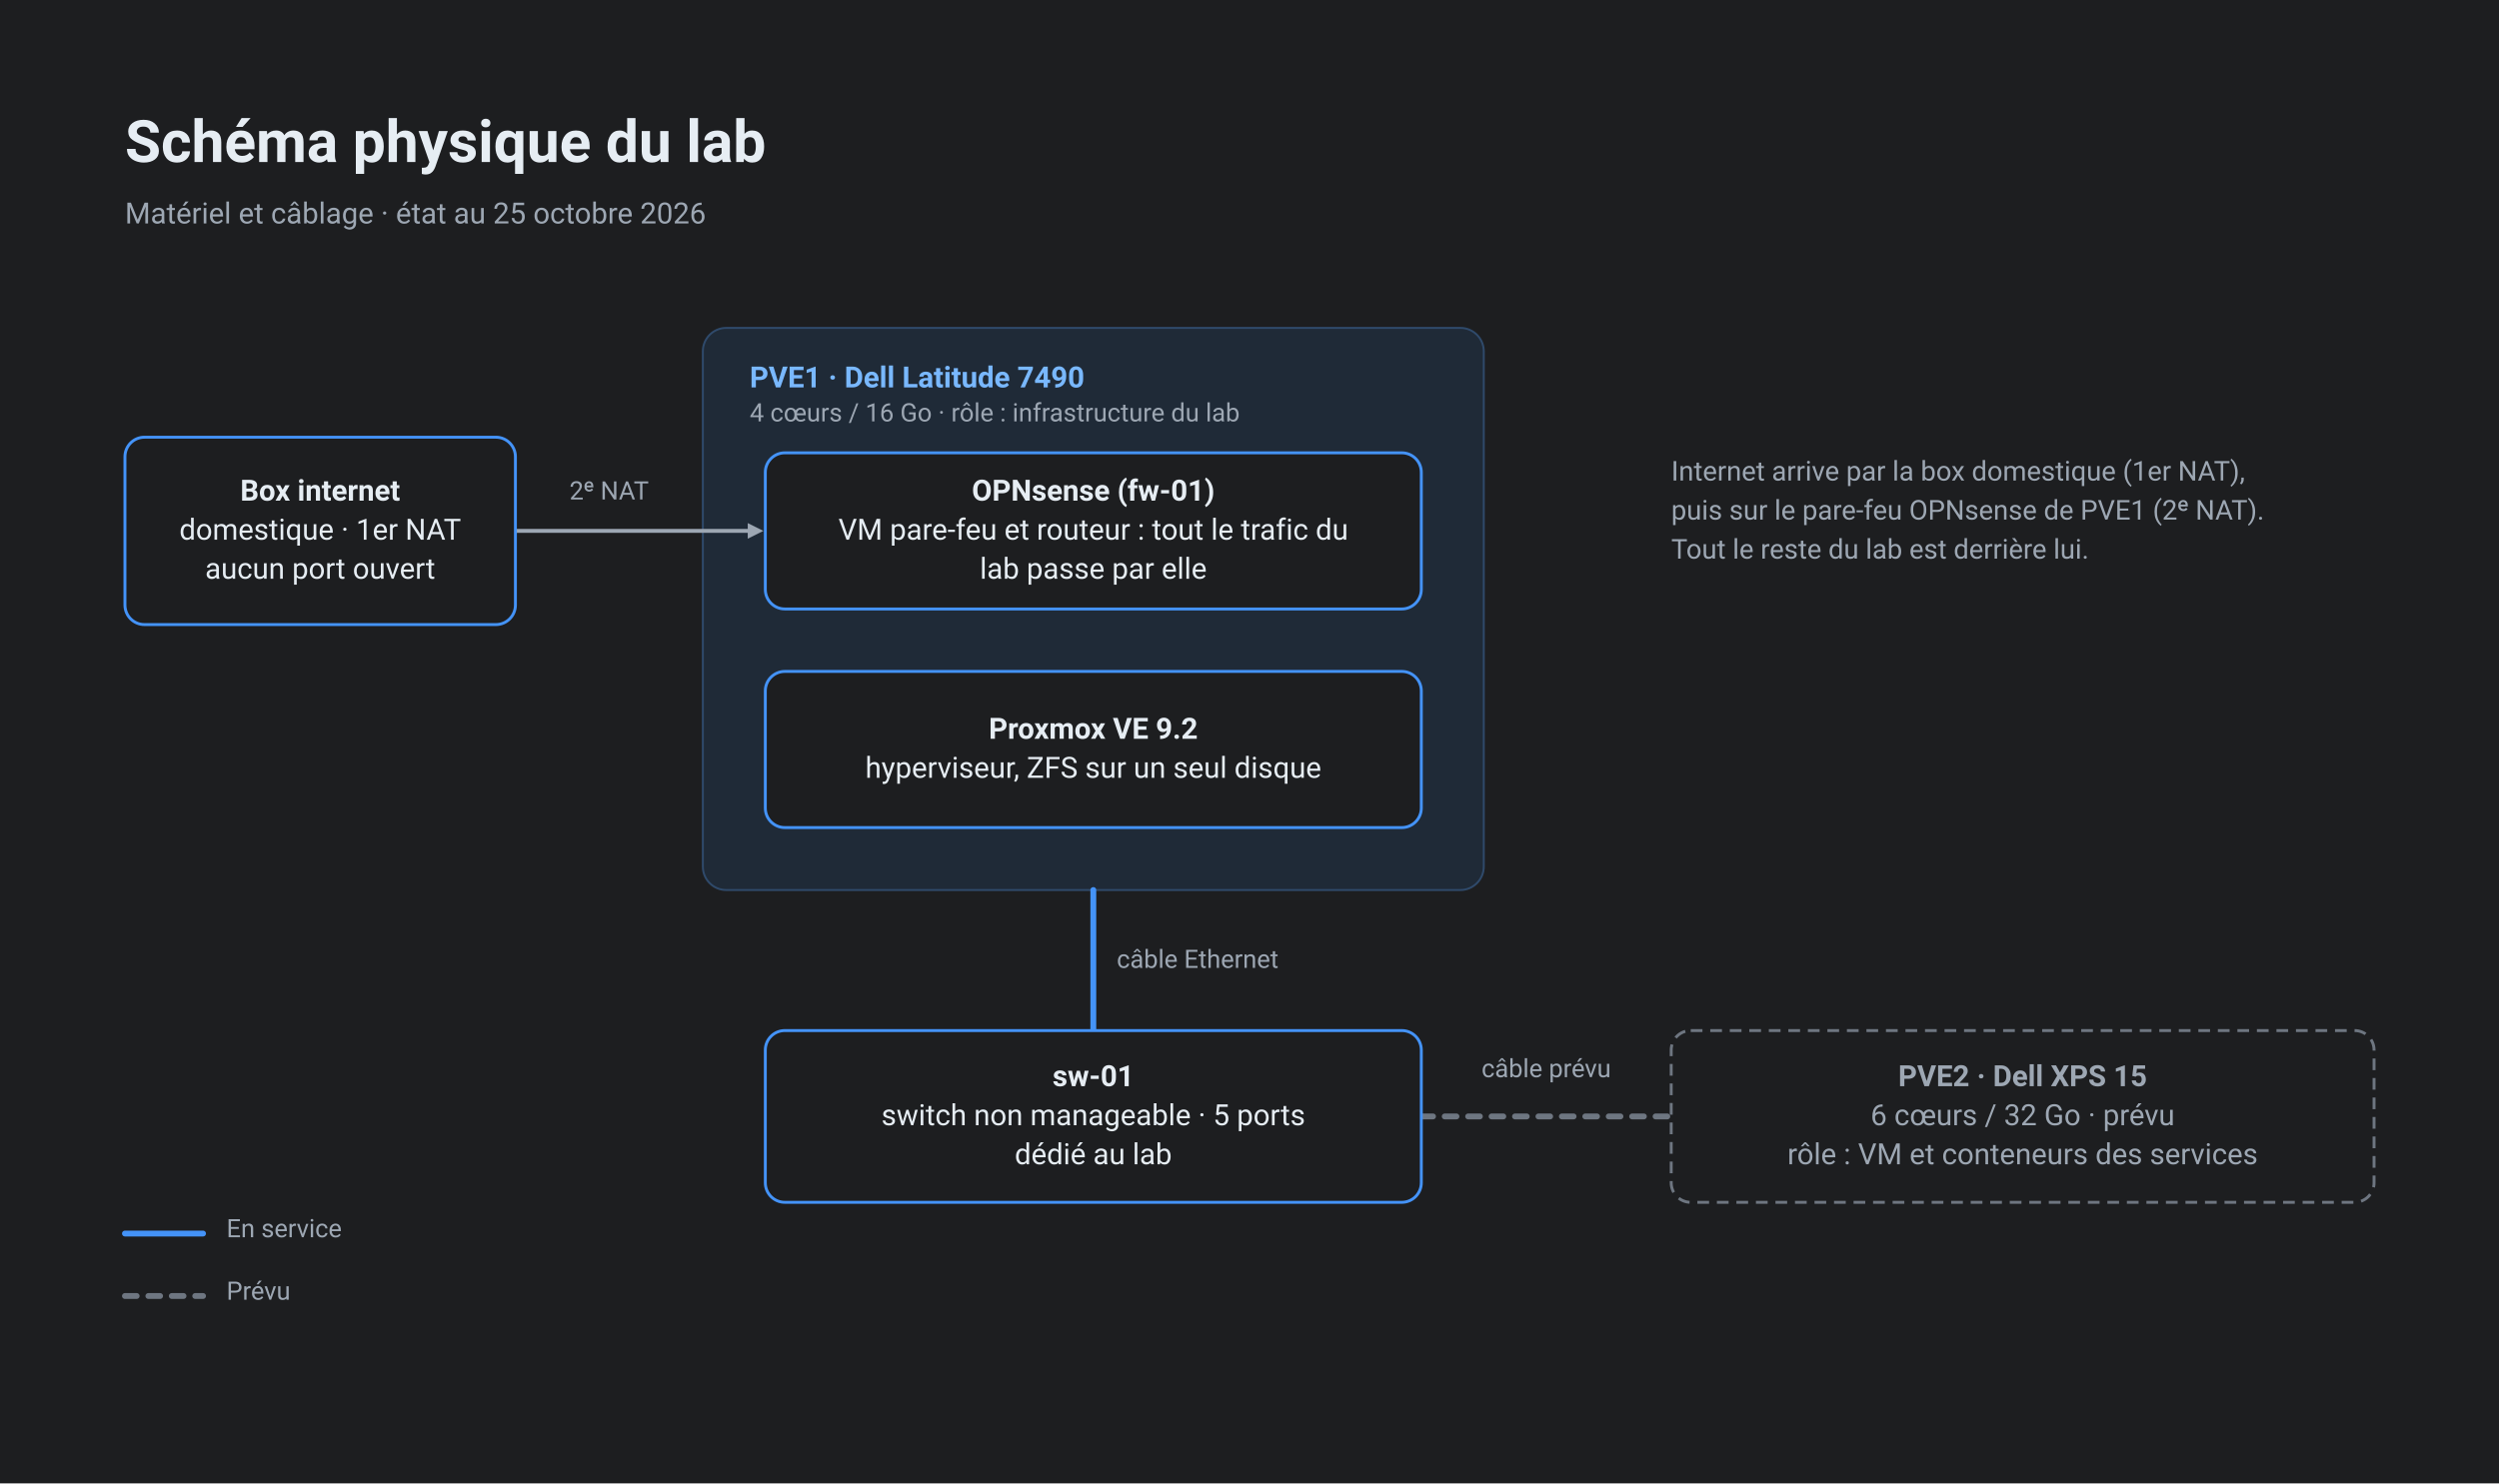
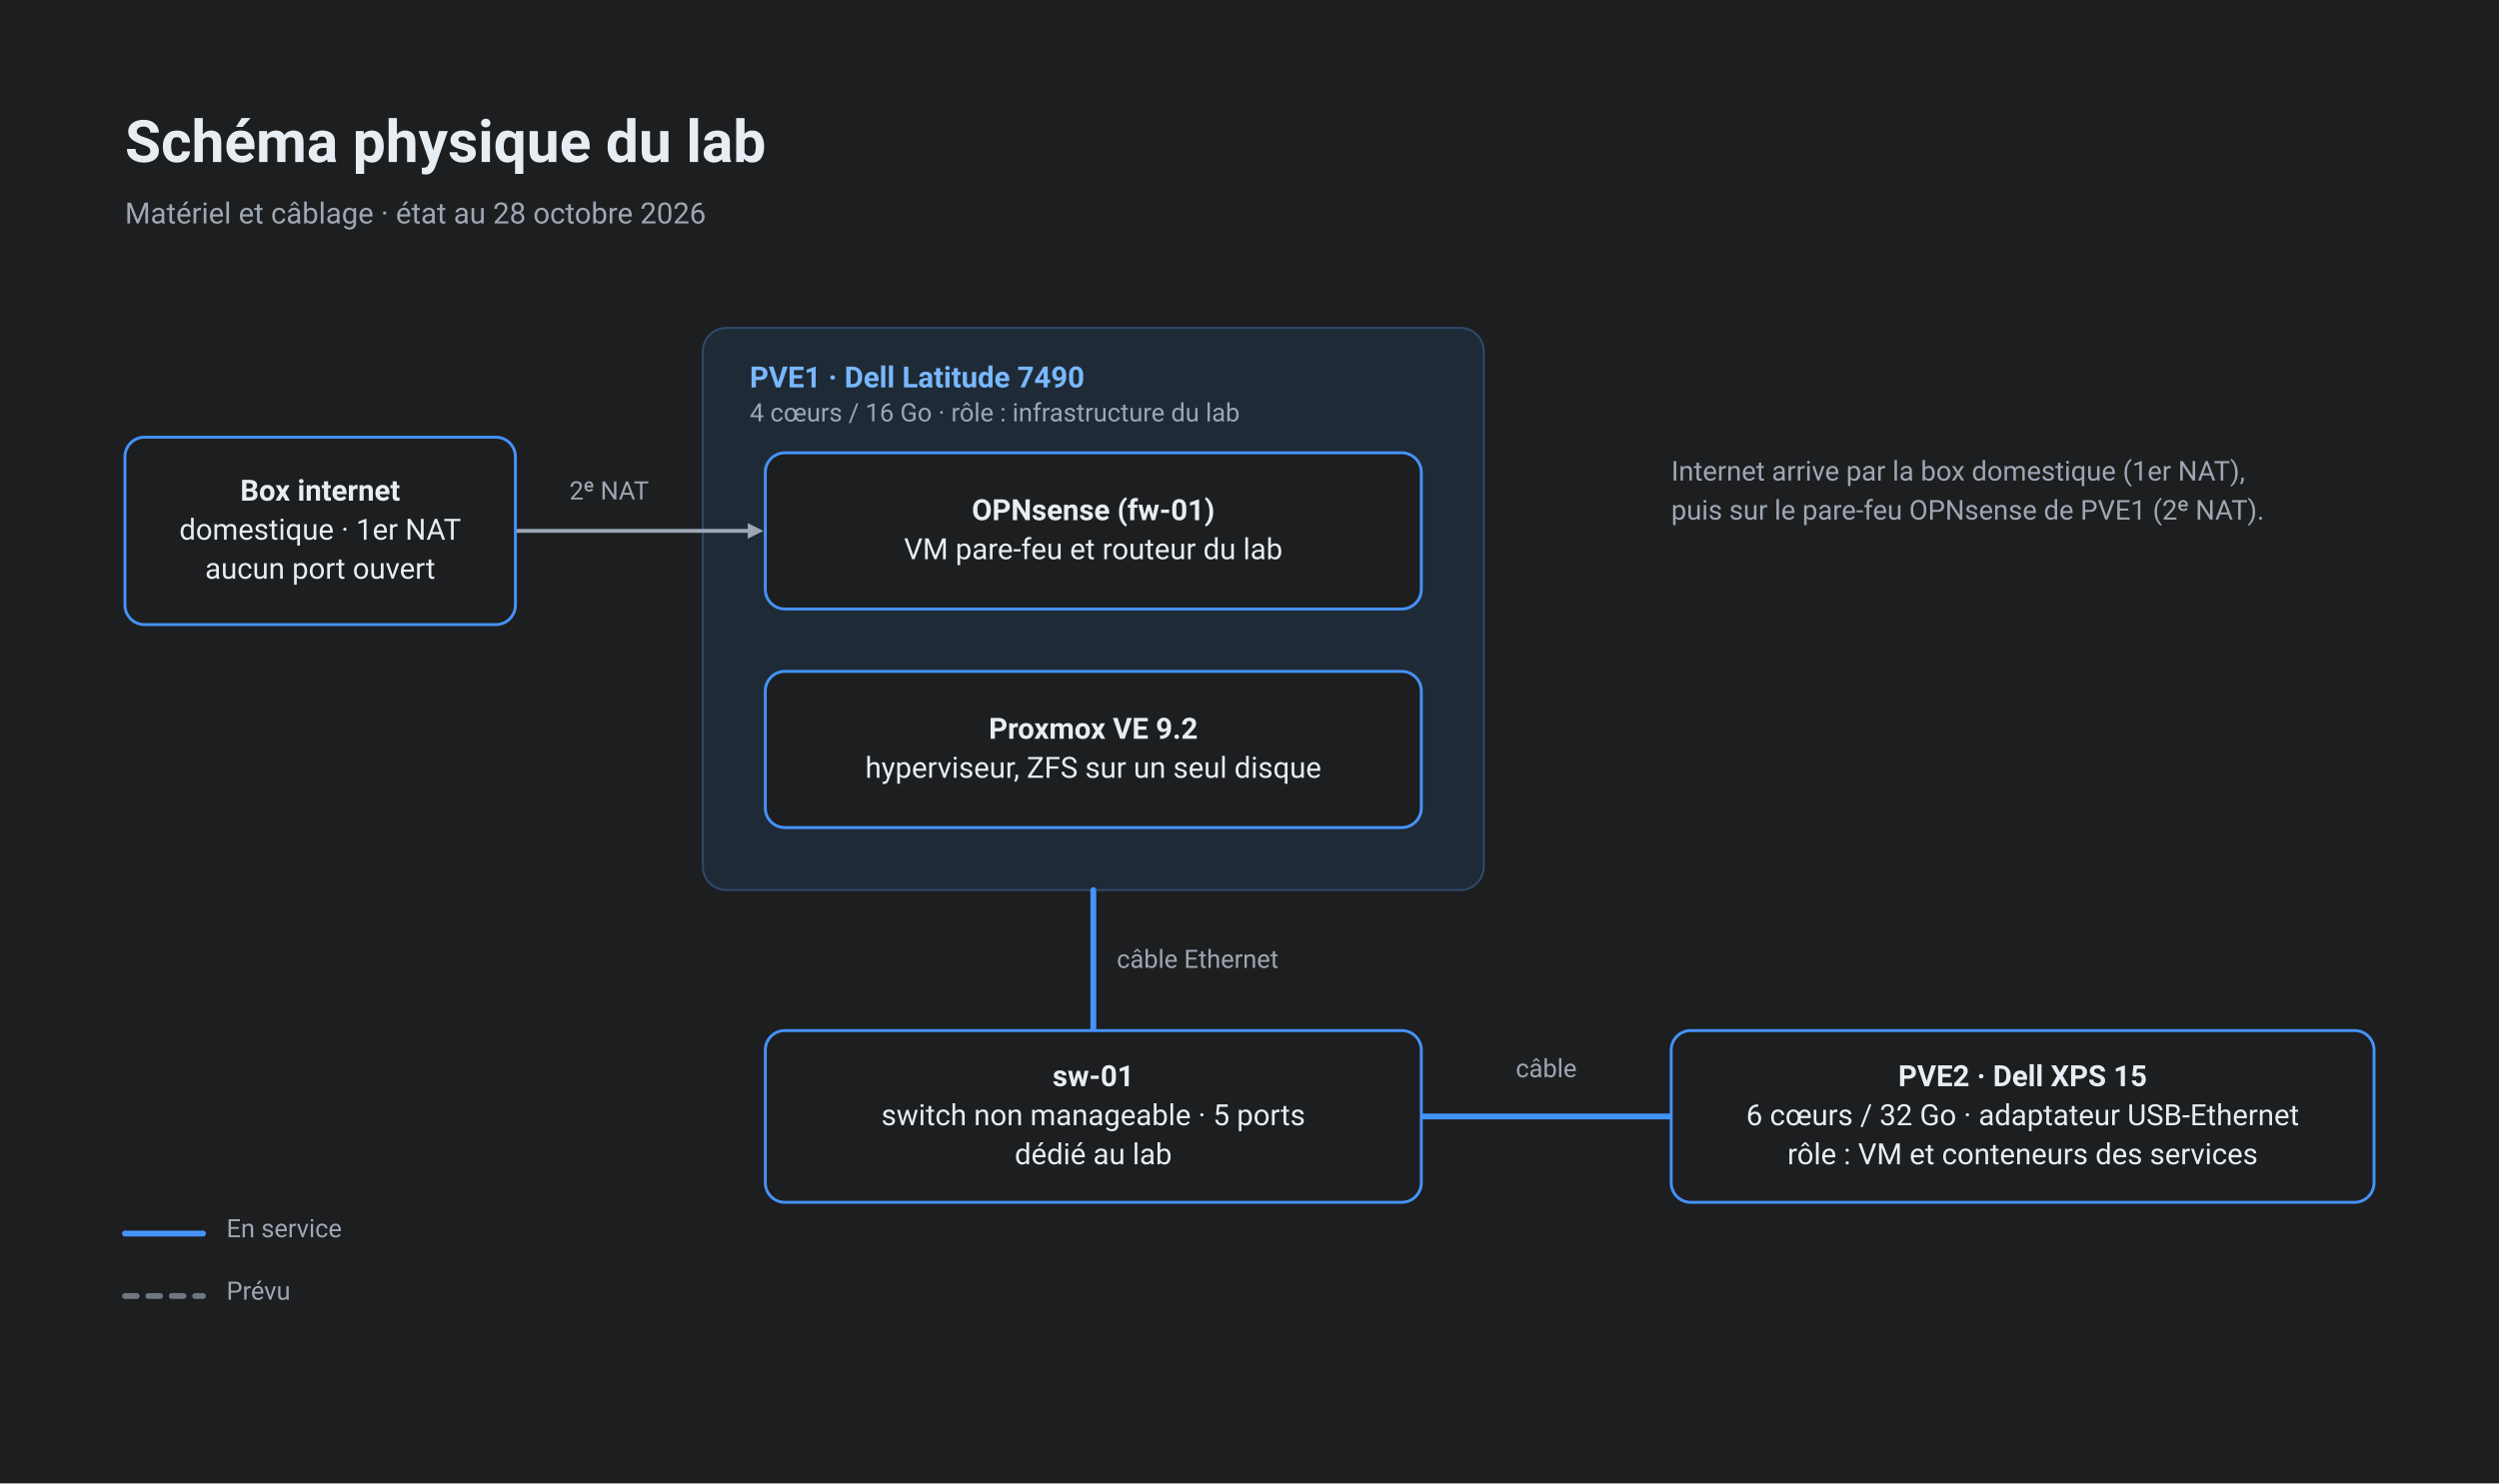
<svg xmlns="http://www.w3.org/2000/svg" width="1280" height="760" viewBox="0 0 1280 760" role="img" aria-label="Schéma physique du lab" font-family="system-ui, -apple-system, 'Segoe UI', Roboto, Helvetica, Arial, sans-serif">
  <rect width="1280" height="760" fill="#1d1e20" />
  <rect x="360" y="168" width="400" height="288" rx="12" fill="#1f2a37" stroke="#2f4a6b" stroke-width="1" />
  <svg x="264" y="268" overflow="visible" width="127" height="8" viewBox="0 0 127 8" preserveAspectRatio="none" style="fill: none; stroke: #9da7b3; stroke-width: 2; stroke-linecap: round; stroke-linejoin: round">
    <defs>
      <marker id="dc-arrow-head-filled-1" orient="auto" markerWidth="5" markerHeight="5" refX="2" refY="2" overflow="visible">
        <path d="M0 0 L4 2 L0 4 Z" fill="#9da7b3" stroke="none" style="stroke: none; fill: #9da7b3; fill: context-stroke" />
      </marker>
    </defs>
    <path d="M 0 4 L 123 4" marker-end="url(#dc-arrow-head-filled-1)" />
  </svg>
  <svg x="556" y="456" overflow="visible" width="8" height="72" viewBox="0 0 8 72" preserveAspectRatio="none" style="fill: none; stroke: #4493f8; stroke-width: 3; stroke-linecap: round; stroke-linejoin: round">
    <path d="M 4 0 L 4 72" />
  </svg>
-   <svg x="728" y="568" overflow="visible" width="128" height="8" viewBox="0 0 128 8" preserveAspectRatio="none" style="fill: none; stroke: #6e7681; stroke-width: 3; stroke-dasharray: 6 6; stroke-linecap: round; stroke-linejoin: round">
+   <svg x="728" y="568" overflow="visible" width="128" height="8" viewBox="0 0 128 8" preserveAspectRatio="none" style="fill: none; stroke: #4493f8; stroke-width: 3; stroke-linecap: round; stroke-linejoin: round">
    <path d="M 0 4 L 128 4" />
  </svg>
  <svg x="64" y="628" overflow="visible" width="40" height="8" viewBox="0 0 40 8" preserveAspectRatio="none" style="fill: none; stroke: #4493f8; stroke-width: 3; stroke-linecap: round">
    <path d="M 0 4 L 40 4" />
  </svg>
  <svg x="64" y="660" overflow="visible" width="40" height="8" viewBox="0 0 40 8" preserveAspectRatio="none" style="fill: none; stroke: #6e7681; stroke-width: 3; stroke-dasharray: 6 6; stroke-linecap: round">
    <path d="M 0 4 L 40 4" />
  </svg>
  <rect x="64" y="224" width="200" height="96" rx="10" fill="#1d1e20" stroke="#4493f8" stroke-width="1.5" />
  <text x="164" y="256.5" text-anchor="middle" font-size="15" font-weight="700" fill="#e6edf3">Box internet</text>
  <text x="164" y="276.5" text-anchor="middle" font-size="15" fill="#e6edf3">domestique · 1er NAT</text>
  <text x="164" y="296.5" text-anchor="middle" font-size="15" fill="#e6edf3">aucun port ouvert</text>
  <rect x="392" y="232" width="336" height="80" rx="10" fill="#1d1e20" stroke="#4493f8" stroke-width="1.5" />
-   <text x="560" y="256.5" text-anchor="middle" font-size="15" font-weight="700" fill="#e6edf3">OPNsense (fw-01)</text>
-   <text x="560" y="276.5" text-anchor="middle" font-size="15" fill="#e6edf3">VM pare-feu et routeur : tout le trafic du</text>
-   <text x="560" y="296.5" text-anchor="middle" font-size="15" fill="#e6edf3">lab passe par elle</text>
+   <text x="560" y="266.5" text-anchor="middle" font-size="15" font-weight="700" fill="#e6edf3">OPNsense (fw-01)</text>
+   <text x="560" y="286.5" text-anchor="middle" font-size="15" fill="#e6edf3">VM pare-feu et routeur du lab</text>
  <rect x="392" y="344" width="336" height="80" rx="10" fill="#1d1e20" stroke="#4493f8" stroke-width="1.5" />
  <text x="560" y="378.5" text-anchor="middle" font-size="15" font-weight="700" fill="#e6edf3">Proxmox VE 9.2</text>
  <text x="560" y="398.5" text-anchor="middle" font-size="15" fill="#e6edf3">hyperviseur, ZFS sur un seul disque</text>
  <rect x="392" y="528" width="336" height="88" rx="10" fill="#1d1e20" stroke="#4493f8" stroke-width="1.5" />
  <text x="560" y="556.5" text-anchor="middle" font-size="15" font-weight="700" fill="#e6edf3">sw-01</text>
  <text x="560" y="576.5" text-anchor="middle" font-size="15" fill="#e6edf3">switch non manageable · 5 ports</text>
  <text x="560" y="596.5" text-anchor="middle" font-size="15" fill="#e6edf3">dédié au lab</text>
-   <rect x="856" y="528" width="360" height="88" rx="10" fill="#1d1e20" stroke="#6e7681" stroke-width="1.5" stroke-dasharray="6 4" />
-   <text x="1036" y="556.5" text-anchor="middle" font-size="15" font-weight="700" fill="#9da7b3">PVE2 · Dell XPS 15</text>
-   <text x="1036" y="576.5" text-anchor="middle" font-size="15" fill="#9da7b3">6 cœurs / 32 Go · prévu</text>
-   <text x="1036" y="596.5" text-anchor="middle" font-size="15" fill="#9da7b3">rôle : VM et conteneurs des services</text>
+   <rect x="856" y="528" width="360" height="88" rx="10" fill="#1d1e20" stroke="#4493f8" stroke-width="1.5" />
+   <text x="1036" y="556.5" text-anchor="middle" font-size="15" font-weight="700" fill="#e6edf3">PVE2 · Dell XPS 15</text>
+   <text x="1036" y="576.5" text-anchor="middle" font-size="15" fill="#e6edf3">6 cœurs / 32 Go · adaptateur USB-Ethernet</text>
+   <text x="1036" y="596.5" text-anchor="middle" font-size="15" fill="#e6edf3">rôle : VM et conteneurs des services</text>
  <text x="64" y="83.0" font-size="30" font-weight="700" fill="#e6edf3">Schéma physique du lab</text>
-   <text x="64" y="114.5" font-size="15" fill="#9da7b3">Matériel et câblage · état au 25 octobre 2026</text>
+   <text x="64" y="114.5" font-size="15" fill="#9da7b3">Matériel et câblage · état au 28 octobre 2026</text>
  <text x="384" y="198.5" font-size="15" font-weight="700" fill="#79b8ff">PVE1 · Dell Latitude 7490</text>
  <text x="384" y="215.9" font-size="13" fill="#9da7b3">4 cœurs / 16 Go · rôle : infrastructure du lab</text>
  <text x="312" y="255.9" text-anchor="middle" font-size="13" fill="#9da7b3">2ᵉ NAT</text>
  <text x="572" y="495.9" font-size="13" fill="#9da7b3">câble Ethernet</text>
-   <text x="792" y="551.9" text-anchor="middle" font-size="13" fill="#9da7b3">câble prévu</text>
+   <text x="792" y="551.9" text-anchor="middle" font-size="13" fill="#9da7b3">câble</text>
  <text x="856" y="246.2" font-size="14" fill="#9da7b3">Internet arrive par la box domestique (1er NAT),</text>
  <text x="856" y="266.2" font-size="14" fill="#9da7b3">puis sur le pare-feu OPNsense de PVE1 (2ᵉ NAT).</text>
-   <text x="856" y="286.2" font-size="14" fill="#9da7b3">Tout le reste du lab est derrière lui.</text>
  <text x="116" y="633.9" font-size="13" fill="#9da7b3">En service</text>
  <text x="116" y="665.9" font-size="13" fill="#9da7b3">Prévu</text>
</svg>
